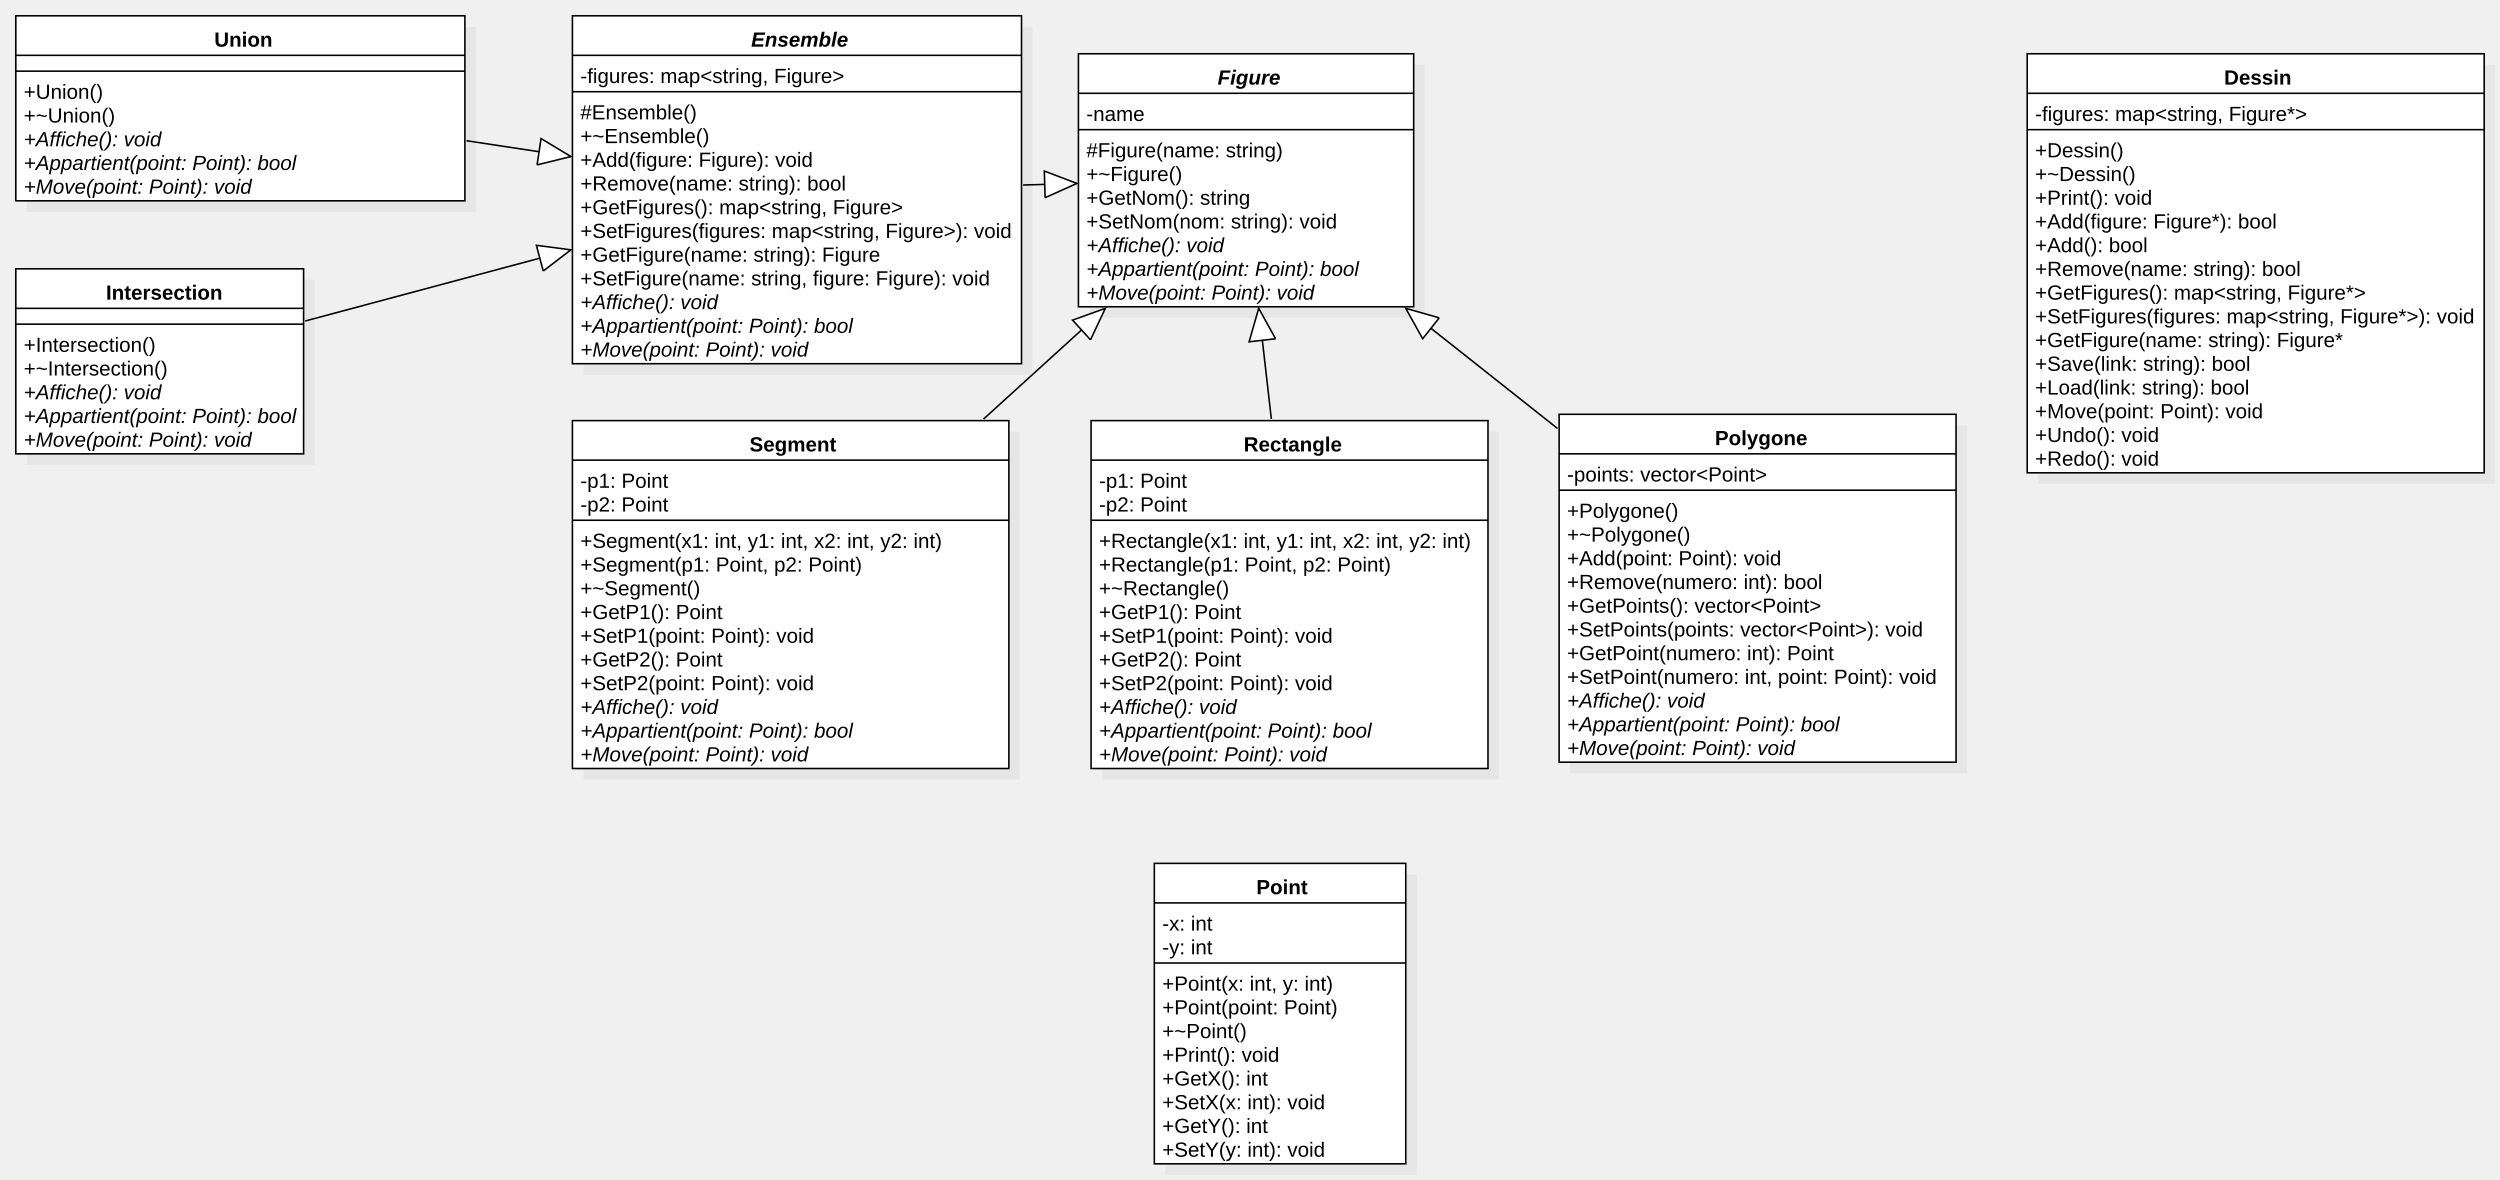
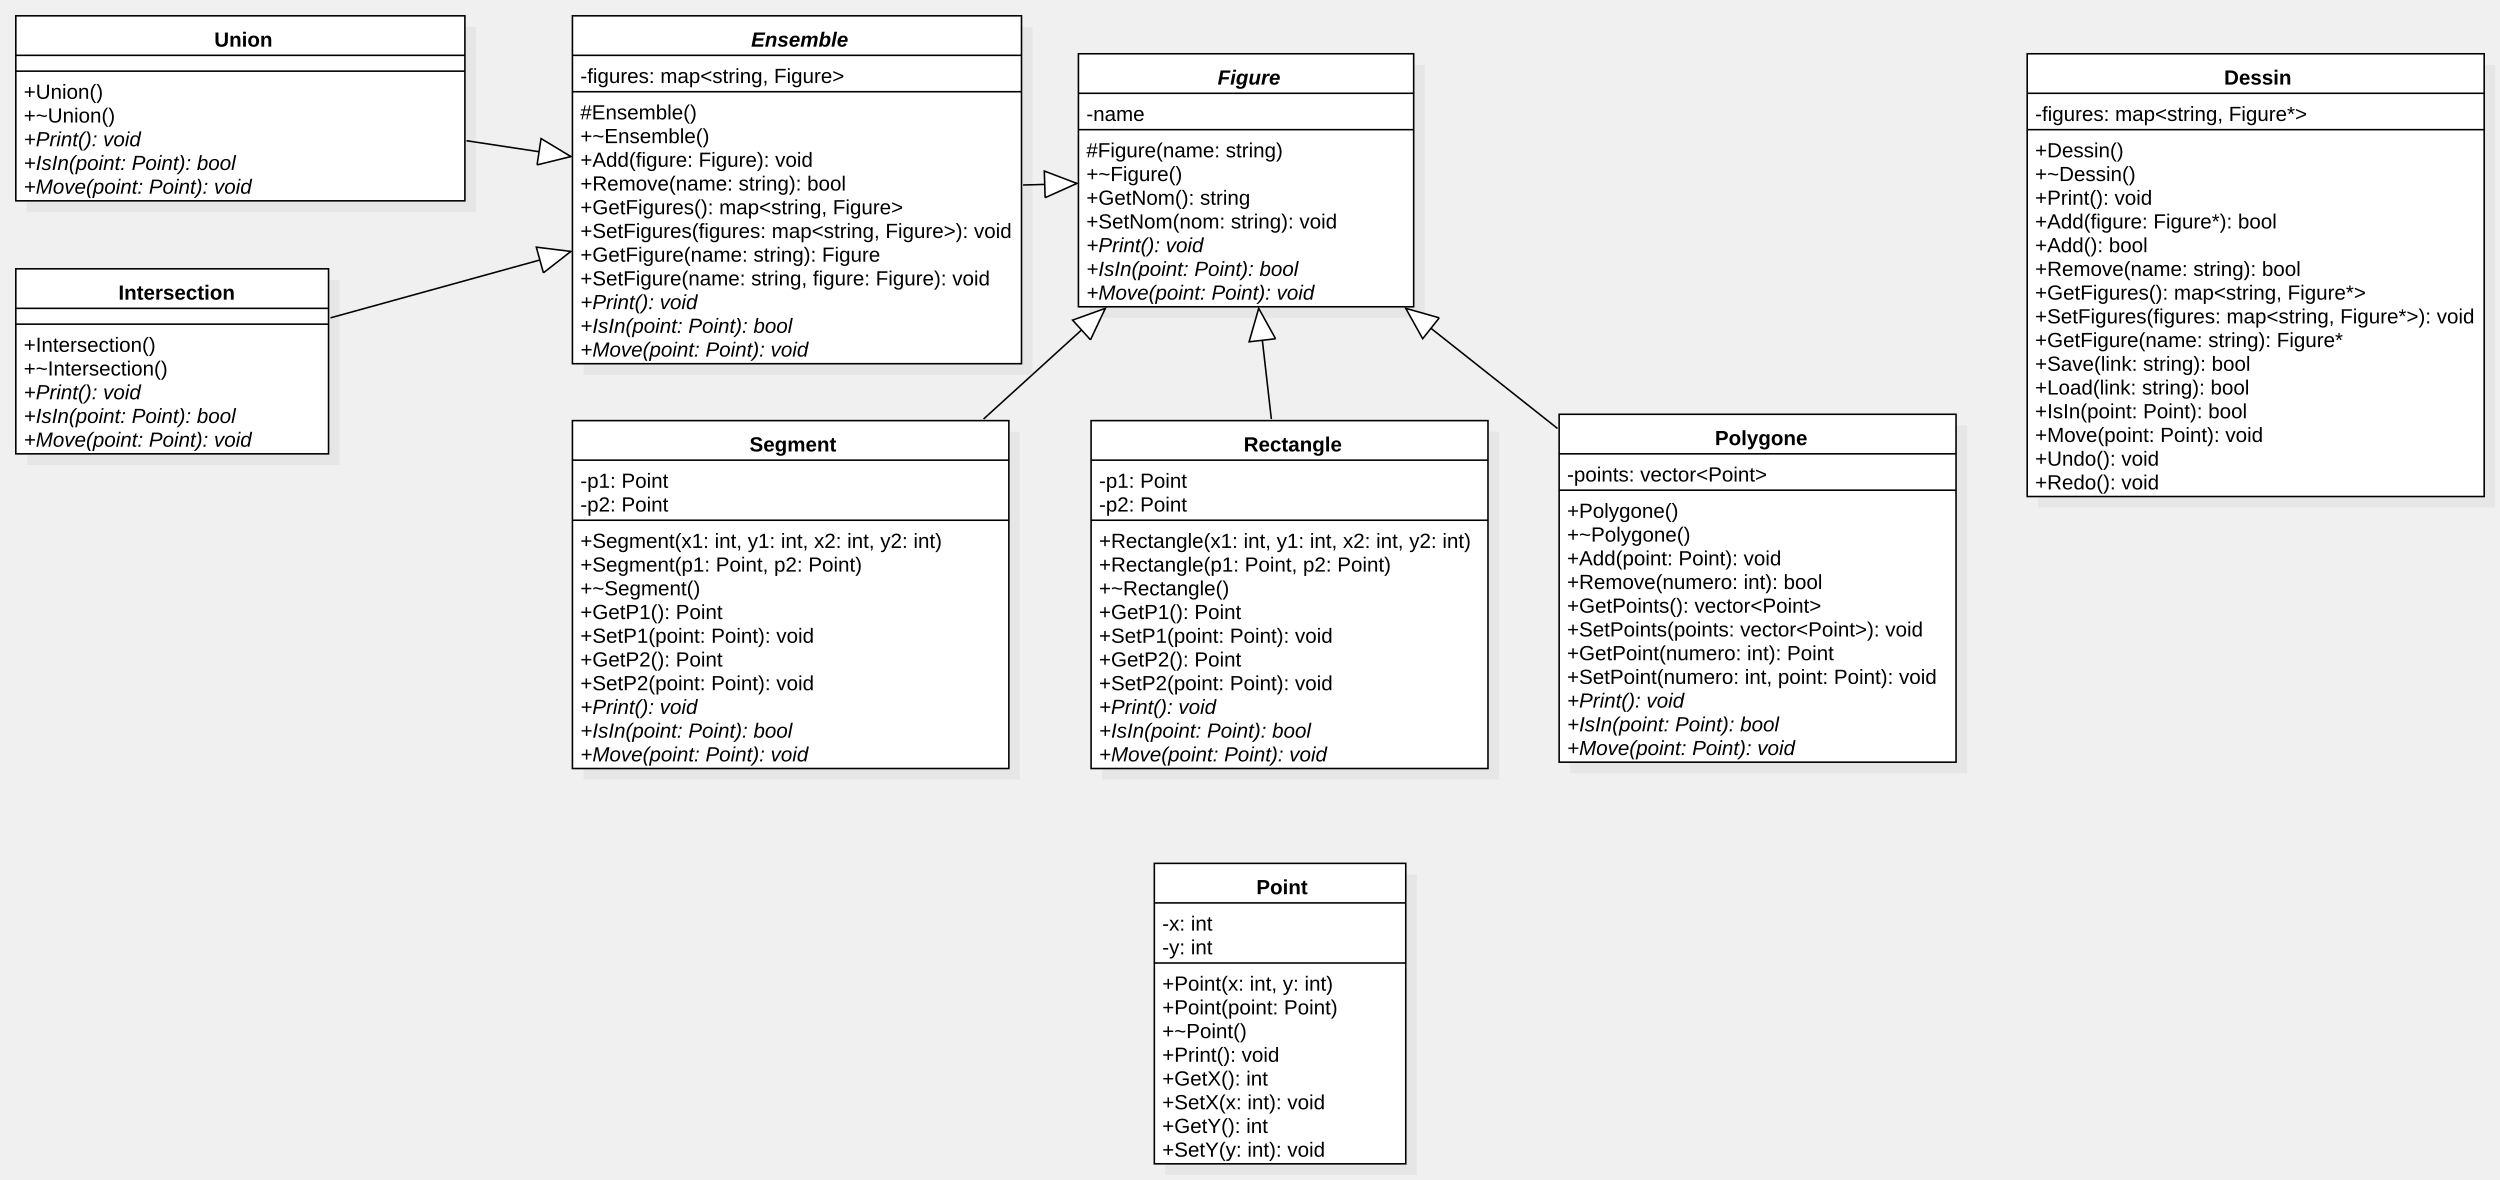
<svg xmlns="http://www.w3.org/2000/svg" version="1.1" width="1581" height="746">
  <defs />
  <g>
    <g transform="translate(-134,-606) scale(1,1)">
      <rect fill="#C0C0C0" stroke="none" x="871" y="1159" width="159" height="190" opacity="0.2" />
    </g>
    <g transform="translate(-134,-606) scale(1,1)">
      <rect fill="#ffffff" stroke="none" x="864" y="1152" width="159" height="190" />
    </g>
    <g transform="translate(-134,-606) scale(1,1)">
      <path fill="none" stroke="#000000" d="M 864 1152 L 1023 1152 L 1023 1342 L 864 1342 L 864 1152 Z Z" stroke-miterlimit="10" />
    </g>
    <g transform="translate(-134,-606) scale(1,1)">
      <path fill="none" stroke="#000000" d="M 864 1177 L 1023 1177" stroke-miterlimit="10" />
    </g>
    <g transform="translate(-134,-606) scale(1,1)">
      <path fill="none" stroke="#000000" d="M 864 1215 L 1023 1215" stroke-miterlimit="10" />
    </g>
    <g transform="translate(-134,-606) scale(1,1)">
      <g>
        <path fill="none" stroke="none" />
        <text fill="#000000" stroke="none" font-family="Arial" font-size="13px" font-style="normal" font-weight="bold" text-decoration="none" x="928.5" y="1171.5">Point</text>
      </g>
    </g>
    <g transform="translate(-134,-606) scale(1,1)">
      <g>
        <path fill="none" stroke="none" />
        <text fill="#000000" stroke="none" font-family="Arial" font-size="13px" font-style="normal" font-weight="normal" text-decoration="none" x="869" y="1194.5">-x: int</text>
      </g>
    </g>
    <g transform="translate(-134,-606) scale(1,1)">
      <g>
        <path fill="none" stroke="none" />
        <text fill="#000000" stroke="none" font-family="Arial" font-size="13px" font-style="normal" font-weight="normal" text-decoration="none" x="869" y="1209.5">-y: int</text>
      </g>
    </g>
    <g transform="translate(-134,-606) scale(1,1)">
      <g>
        <path fill="none" stroke="none" />
        <text fill="#000000" stroke="none" font-family="Arial" font-size="13px" font-style="normal" font-weight="normal" text-decoration="none" x="869" y="1232.5">+Point(x: int, y: int)</text>
      </g>
    </g>
    <g transform="translate(-134,-606) scale(1,1)">
      <g>
        <path fill="none" stroke="none" />
        <text fill="#000000" stroke="none" font-family="Arial" font-size="13px" font-style="normal" font-weight="normal" text-decoration="none" x="869" y="1247.5">+Point(point: Point)</text>
      </g>
    </g>
    <g transform="translate(-134,-606) scale(1,1)">
      <g>
        <path fill="none" stroke="none" />
        <text fill="#000000" stroke="none" font-family="Arial" font-size="13px" font-style="normal" font-weight="normal" text-decoration="none" x="869" y="1262.5">+~Point()</text>
      </g>
    </g>
    <g transform="translate(-134,-606) scale(1,1)">
      <g>
        <path fill="none" stroke="none" />
        <text fill="#000000" stroke="none" font-family="Arial" font-size="13px" font-style="normal" font-weight="normal" text-decoration="none" x="869" y="1277.5">+Print(): void</text>
      </g>
    </g>
    <g transform="translate(-134,-606) scale(1,1)">
      <g>
        <path fill="none" stroke="none" />
        <text fill="#000000" stroke="none" font-family="Arial" font-size="13px" font-style="normal" font-weight="normal" text-decoration="none" x="869" y="1292.5">+GetX(): int</text>
      </g>
    </g>
    <g transform="translate(-134,-606) scale(1,1)">
      <g>
        <path fill="none" stroke="none" />
        <text fill="#000000" stroke="none" font-family="Arial" font-size="13px" font-style="normal" font-weight="normal" text-decoration="none" x="869" y="1307.5">+SetX(x: int): void</text>
      </g>
    </g>
    <g transform="translate(-134,-606) scale(1,1)">
      <g>
        <path fill="none" stroke="none" />
        <text fill="#000000" stroke="none" font-family="Arial" font-size="13px" font-style="normal" font-weight="normal" text-decoration="none" x="869" y="1322.5">+GetY(): int</text>
      </g>
    </g>
    <g transform="translate(-134,-606) scale(1,1)">
      <g>
        <path fill="none" stroke="none" />
        <text fill="#000000" stroke="none" font-family="Arial" font-size="13px" font-style="normal" font-weight="normal" text-decoration="none" x="869" y="1337.5">+SetY(y: int): void</text>
      </g>
    </g>
    <g transform="translate(-134,-606) scale(1,1)">
-       <rect fill="#C0C0C0" stroke="none" x="1423" y="647" width="289" height="265" opacity="0.2" />
-     </g>
-     <g transform="translate(-134,-606) scale(1,1)">
-       <rect fill="#ffffff" stroke="none" x="1416" y="640" width="289" height="265" />
-     </g>
-     <g transform="translate(-134,-606) scale(1,1)">
-       <path fill="none" stroke="#000000" d="M 1416 640 L 1705 640 L 1705 905 L 1416 905 L 1416 640 Z Z" stroke-miterlimit="10" />
+       <rect fill="#C0C0C0" stroke="none" x="1423" y="647" width="289" height="280" opacity="0.2" />
+     </g>
+     <g transform="translate(-134,-606) scale(1,1)">
+       <rect fill="#ffffff" stroke="none" x="1416" y="640" width="289" height="280" />
+     </g>
+     <g transform="translate(-134,-606) scale(1,1)">
+       <path fill="none" stroke="#000000" d="M 1416 640 L 1705 640 L 1705 920 L 1416 920 L 1416 640 Z Z" stroke-miterlimit="10" />
    </g>
    <g transform="translate(-134,-606) scale(1,1)">
      <path fill="none" stroke="#000000" d="M 1416 665 L 1705 665" stroke-miterlimit="10" />
    </g>
    <g transform="translate(-134,-606) scale(1,1)">
      <path fill="none" stroke="#000000" d="M 1416 688 L 1705 688" stroke-miterlimit="10" />
    </g>
    <g transform="translate(-134,-606) scale(1,1)">
      <g>
        <path fill="none" stroke="none" />
        <text fill="#000000" stroke="none" font-family="Arial" font-size="13px" font-style="normal" font-weight="bold" text-decoration="none" x="1540.5" y="659.5">Dessin</text>
      </g>
    </g>
    <g transform="translate(-134,-606) scale(1,1)">
      <g>
        <path fill="none" stroke="none" />
        <text fill="#000000" stroke="none" font-family="Arial" font-size="13px" font-style="normal" font-weight="normal" text-decoration="none" x="1421" y="682.5">-figures: map&lt;string, Figure*&gt;</text>
      </g>
    </g>
    <g transform="translate(-134,-606) scale(1,1)">
      <g>
        <path fill="none" stroke="none" />
        <text fill="#000000" stroke="none" font-family="Arial" font-size="13px" font-style="normal" font-weight="normal" text-decoration="none" x="1421" y="705.5">+Dessin()</text>
      </g>
    </g>
    <g transform="translate(-134,-606) scale(1,1)">
      <g>
        <path fill="none" stroke="none" />
        <text fill="#000000" stroke="none" font-family="Arial" font-size="13px" font-style="normal" font-weight="normal" text-decoration="none" x="1421" y="720.5">+~Dessin()</text>
      </g>
    </g>
    <g transform="translate(-134,-606) scale(1,1)">
      <g>
        <path fill="none" stroke="none" />
        <text fill="#000000" stroke="none" font-family="Arial" font-size="13px" font-style="normal" font-weight="normal" text-decoration="none" x="1421" y="735.5">+Print(): void</text>
      </g>
    </g>
    <g transform="translate(-134,-606) scale(1,1)">
      <g>
        <path fill="none" stroke="none" />
        <text fill="#000000" stroke="none" font-family="Arial" font-size="13px" font-style="normal" font-weight="normal" text-decoration="none" x="1421" y="750.5">+Add(figure: Figure*): bool</text>
      </g>
    </g>
    <g transform="translate(-134,-606) scale(1,1)">
      <g>
        <path fill="none" stroke="none" />
        <text fill="#000000" stroke="none" font-family="Arial" font-size="13px" font-style="normal" font-weight="normal" text-decoration="none" x="1421" y="765.5">+Add(): bool</text>
      </g>
    </g>
    <g transform="translate(-134,-606) scale(1,1)">
      <g>
        <path fill="none" stroke="none" />
        <text fill="#000000" stroke="none" font-family="Arial" font-size="13px" font-style="normal" font-weight="normal" text-decoration="none" x="1421" y="780.5">+Remove(name: string): bool</text>
      </g>
    </g>
    <g transform="translate(-134,-606) scale(1,1)">
      <g>
        <path fill="none" stroke="none" />
        <text fill="#000000" stroke="none" font-family="Arial" font-size="13px" font-style="normal" font-weight="normal" text-decoration="none" x="1421" y="795.5">+GetFigures(): map&lt;string, Figure*&gt;</text>
      </g>
    </g>
    <g transform="translate(-134,-606) scale(1,1)">
      <g>
        <path fill="none" stroke="none" />
        <text fill="#000000" stroke="none" font-family="Arial" font-size="13px" font-style="normal" font-weight="normal" text-decoration="none" x="1421" y="810.5">+SetFigures(figures: map&lt;string, Figure*&gt;): void</text>
      </g>
    </g>
    <g transform="translate(-134,-606) scale(1,1)">
      <g>
        <path fill="none" stroke="none" />
        <text fill="#000000" stroke="none" font-family="Arial" font-size="13px" font-style="normal" font-weight="normal" text-decoration="none" x="1421" y="825.5">+GetFigure(name: string): Figure*</text>
      </g>
    </g>
    <g transform="translate(-134,-606) scale(1,1)">
      <g>
        <path fill="none" stroke="none" />
        <text fill="#000000" stroke="none" font-family="Arial" font-size="13px" font-style="normal" font-weight="normal" text-decoration="none" x="1421" y="840.5">+Save(link: string): bool</text>
      </g>
    </g>
    <g transform="translate(-134,-606) scale(1,1)">
      <g>
        <path fill="none" stroke="none" />
        <text fill="#000000" stroke="none" font-family="Arial" font-size="13px" font-style="normal" font-weight="normal" text-decoration="none" x="1421" y="855.5">+Load(link: string): bool</text>
      </g>
    </g>
    <g transform="translate(-134,-606) scale(1,1)">
      <g>
        <path fill="none" stroke="none" />
-         <text fill="#000000" stroke="none" font-family="Arial" font-size="13px" font-style="normal" font-weight="normal" text-decoration="none" x="1421" y="870.5">+Move(point: Point): void</text>
-       </g>
-     </g>
-     <g transform="translate(-134,-606) scale(1,1)">
-       <g>
-         <path fill="none" stroke="none" />
-         <text fill="#000000" stroke="none" font-family="Arial" font-size="13px" font-style="normal" font-weight="normal" text-decoration="none" x="1421" y="885.5">+Undo(): void</text>
-       </g>
-     </g>
-     <g transform="translate(-134,-606) scale(1,1)">
-       <g>
-         <path fill="none" stroke="none" />
-         <text fill="#000000" stroke="none" font-family="Arial" font-size="13px" font-style="normal" font-weight="normal" text-decoration="none" x="1421" y="900.5">+Redo(): void</text>
+         <text fill="#000000" stroke="none" font-family="Arial" font-size="13px" font-style="normal" font-weight="normal" text-decoration="none" x="1421" y="870.5">+IsIn(point: Point): bool</text>
+       </g>
+     </g>
+     <g transform="translate(-134,-606) scale(1,1)">
+       <g>
+         <path fill="none" stroke="none" />
+         <text fill="#000000" stroke="none" font-family="Arial" font-size="13px" font-style="normal" font-weight="normal" text-decoration="none" x="1421" y="885.5">+Move(point: Point): void</text>
+       </g>
+     </g>
+     <g transform="translate(-134,-606) scale(1,1)">
+       <g>
+         <path fill="none" stroke="none" />
+         <text fill="#000000" stroke="none" font-family="Arial" font-size="13px" font-style="normal" font-weight="normal" text-decoration="none" x="1421" y="900.5">+Undo(): void</text>
+       </g>
+     </g>
+     <g transform="translate(-134,-606) scale(1,1)">
+       <g>
+         <path fill="none" stroke="none" />
+         <text fill="#000000" stroke="none" font-family="Arial" font-size="13px" font-style="normal" font-weight="normal" text-decoration="none" x="1421" y="915.5">+Redo(): void</text>
      </g>
    </g>
    <g transform="translate(-134,-606) scale(1,1)">
      <rect fill="#C0C0C0" stroke="none" x="823" y="647" width="212" height="160" opacity="0.2" />
    </g>
    <g transform="translate(-134,-606) scale(1,1)">
      <rect fill="#ffffff" stroke="none" x="816" y="640" width="212" height="160" />
    </g>
    <g transform="translate(-134,-606) scale(1,1)">
      <path fill="none" stroke="#000000" d="M 816 640 L 1028 640 L 1028 800 L 816 800 L 816 640 Z Z" stroke-miterlimit="10" />
    </g>
    <g transform="translate(-134,-606) scale(1,1)">
      <path fill="none" stroke="#000000" d="M 816 665 L 1028 665" stroke-miterlimit="10" />
    </g>
    <g transform="translate(-134,-606) scale(1,1)">
      <path fill="none" stroke="#000000" d="M 816 688 L 1028 688" stroke-miterlimit="10" />
    </g>
    <g transform="translate(-134,-606) scale(1,1)">
      <g>
        <path fill="none" stroke="none" />
        <text fill="#000000" stroke="none" font-family="Arial" font-size="13px" font-style="italic" font-weight="bold" text-decoration="none" x="904" y="659.5">Figure</text>
      </g>
    </g>
    <g transform="translate(-134,-606) scale(1,1)">
      <g>
        <path fill="none" stroke="none" />
        <text fill="#000000" stroke="none" font-family="Arial" font-size="13px" font-style="normal" font-weight="normal" text-decoration="none" x="821" y="682.5">-name</text>
      </g>
    </g>
    <g transform="translate(-134,-606) scale(1,1)">
      <g>
        <path fill="none" stroke="none" />
        <text fill="#000000" stroke="none" font-family="Arial" font-size="13px" font-style="normal" font-weight="normal" text-decoration="none" x="821" y="705.5">#Figure(name: string)</text>
      </g>
    </g>
    <g transform="translate(-134,-606) scale(1,1)">
      <g>
        <path fill="none" stroke="none" />
        <text fill="#000000" stroke="none" font-family="Arial" font-size="13px" font-style="normal" font-weight="normal" text-decoration="none" x="821" y="720.5">+~Figure()</text>
      </g>
    </g>
    <g transform="translate(-134,-606) scale(1,1)">
      <g>
        <path fill="none" stroke="none" />
        <text fill="#000000" stroke="none" font-family="Arial" font-size="13px" font-style="normal" font-weight="normal" text-decoration="none" x="821" y="735.5">+GetNom(): string</text>
      </g>
    </g>
    <g transform="translate(-134,-606) scale(1,1)">
      <g>
        <path fill="none" stroke="none" />
        <text fill="#000000" stroke="none" font-family="Arial" font-size="13px" font-style="normal" font-weight="normal" text-decoration="none" x="821" y="750.5">+SetNom(nom: string): void</text>
      </g>
    </g>
    <g transform="translate(-134,-606) scale(1,1)">
      <g>
        <path fill="none" stroke="none" />
-         <text fill="#000000" stroke="none" font-family="Arial" font-size="13px" font-style="italic" font-weight="normal" text-decoration="none" x="821" y="765.5">+Affiche(): void</text>
-       </g>
-     </g>
-     <g transform="translate(-134,-606) scale(1,1)">
-       <g>
-         <path fill="none" stroke="none" />
-         <text fill="#000000" stroke="none" font-family="Arial" font-size="13px" font-style="italic" font-weight="normal" text-decoration="none" x="821" y="780.5">+Appartient(point: Point): bool</text>
+         <text fill="#000000" stroke="none" font-family="Arial" font-size="13px" font-style="italic" font-weight="normal" text-decoration="none" x="821" y="765.5">+Print(): void</text>
+       </g>
+     </g>
+     <g transform="translate(-134,-606) scale(1,1)">
+       <g>
+         <path fill="none" stroke="none" />
+         <text fill="#000000" stroke="none" font-family="Arial" font-size="13px" font-style="italic" font-weight="normal" text-decoration="none" x="821" y="780.5">+IsIn(point: Point): bool</text>
      </g>
    </g>
    <g transform="translate(-134,-606) scale(1,1)">
      <g>
        <path fill="none" stroke="none" />
        <text fill="#000000" stroke="none" font-family="Arial" font-size="13px" font-style="italic" font-weight="normal" text-decoration="none" x="821" y="795.5">+Move(point: Point): void</text>
      </g>
    </g>
    <g transform="translate(-134,-606) scale(1,1)">
      <rect fill="#C0C0C0" stroke="none" x="503" y="879" width="276" height="220" opacity="0.2" />
    </g>
    <g transform="translate(-134,-606) scale(1,1)">
      <rect fill="#ffffff" stroke="none" x="496" y="872" width="276" height="220" />
    </g>
    <g transform="translate(-134,-606) scale(1,1)">
      <path fill="none" stroke="#000000" d="M 496 872 L 772 872 L 772 1092 L 496 1092 L 496 872 Z Z" stroke-miterlimit="10" />
    </g>
    <g transform="translate(-134,-606) scale(1,1)">
      <path fill="none" stroke="#000000" d="M 496 897 L 772 897" stroke-miterlimit="10" />
    </g>
    <g transform="translate(-134,-606) scale(1,1)">
      <path fill="none" stroke="#000000" d="M 496 935 L 772 935" stroke-miterlimit="10" />
    </g>
    <g transform="translate(-134,-606) scale(1,1)">
      <g>
        <path fill="none" stroke="none" />
        <text fill="#000000" stroke="none" font-family="Arial" font-size="13px" font-style="normal" font-weight="bold" text-decoration="none" x="608" y="891.5">Segment</text>
      </g>
    </g>
    <g transform="translate(-134,-606) scale(1,1)">
      <g>
        <path fill="none" stroke="none" />
        <text fill="#000000" stroke="none" font-family="Arial" font-size="13px" font-style="normal" font-weight="normal" text-decoration="none" x="501" y="914.5">-p1: Point</text>
      </g>
    </g>
    <g transform="translate(-134,-606) scale(1,1)">
      <g>
        <path fill="none" stroke="none" />
        <text fill="#000000" stroke="none" font-family="Arial" font-size="13px" font-style="normal" font-weight="normal" text-decoration="none" x="501" y="929.5">-p2: Point</text>
      </g>
    </g>
    <g transform="translate(-134,-606) scale(1,1)">
      <g>
        <path fill="none" stroke="none" />
        <text fill="#000000" stroke="none" font-family="Arial" font-size="13px" font-style="normal" font-weight="normal" text-decoration="none" x="501" y="952.5">+Segment(x1: int, y1: int, x2: int, y2: int)</text>
      </g>
    </g>
    <g transform="translate(-134,-606) scale(1,1)">
      <g>
        <path fill="none" stroke="none" />
        <text fill="#000000" stroke="none" font-family="Arial" font-size="13px" font-style="normal" font-weight="normal" text-decoration="none" x="501" y="967.5">+Segment(p1: Point, p2: Point)</text>
      </g>
    </g>
    <g transform="translate(-134,-606) scale(1,1)">
      <g>
        <path fill="none" stroke="none" />
        <text fill="#000000" stroke="none" font-family="Arial" font-size="13px" font-style="normal" font-weight="normal" text-decoration="none" x="501" y="982.5">+~Segment()</text>
      </g>
    </g>
    <g transform="translate(-134,-606) scale(1,1)">
      <g>
        <path fill="none" stroke="none" />
        <text fill="#000000" stroke="none" font-family="Arial" font-size="13px" font-style="normal" font-weight="normal" text-decoration="none" x="501" y="997.5">+GetP1(): Point</text>
      </g>
    </g>
    <g transform="translate(-134,-606) scale(1,1)">
      <g>
        <path fill="none" stroke="none" />
        <text fill="#000000" stroke="none" font-family="Arial" font-size="13px" font-style="normal" font-weight="normal" text-decoration="none" x="501" y="1012.5">+SetP1(point: Point): void</text>
      </g>
    </g>
    <g transform="translate(-134,-606) scale(1,1)">
      <g>
        <path fill="none" stroke="none" />
        <text fill="#000000" stroke="none" font-family="Arial" font-size="13px" font-style="normal" font-weight="normal" text-decoration="none" x="501" y="1027.5">+GetP2(): Point</text>
      </g>
    </g>
    <g transform="translate(-134,-606) scale(1,1)">
      <g>
        <path fill="none" stroke="none" />
        <text fill="#000000" stroke="none" font-family="Arial" font-size="13px" font-style="normal" font-weight="normal" text-decoration="none" x="501" y="1042.5">+SetP2(point: Point): void</text>
      </g>
    </g>
    <g transform="translate(-134,-606) scale(1,1)">
      <g>
        <path fill="none" stroke="none" />
-         <text fill="#000000" stroke="none" font-family="Arial" font-size="13px" font-style="italic" font-weight="normal" text-decoration="none" x="501" y="1057.5">+Affiche(): void</text>
-       </g>
-     </g>
-     <g transform="translate(-134,-606) scale(1,1)">
-       <g>
-         <path fill="none" stroke="none" />
-         <text fill="#000000" stroke="none" font-family="Arial" font-size="13px" font-style="italic" font-weight="normal" text-decoration="none" x="501" y="1072.5">+Appartient(point: Point): bool</text>
+         <text fill="#000000" stroke="none" font-family="Arial" font-size="13px" font-style="italic" font-weight="normal" text-decoration="none" x="501" y="1057.5">+Print(): void</text>
+       </g>
+     </g>
+     <g transform="translate(-134,-606) scale(1,1)">
+       <g>
+         <path fill="none" stroke="none" />
+         <text fill="#000000" stroke="none" font-family="Arial" font-size="13px" font-style="italic" font-weight="normal" text-decoration="none" x="501" y="1072.5">+IsIn(point: Point): bool</text>
      </g>
    </g>
    <g transform="translate(-134,-606) scale(1,1)">
      <g>
        <path fill="none" stroke="none" />
        <text fill="#000000" stroke="none" font-family="Arial" font-size="13px" font-style="italic" font-weight="normal" text-decoration="none" x="501" y="1087.5">+Move(point: Point): void</text>
      </g>
    </g>
    <g transform="translate(-134,-606) scale(1,1)">
      <path fill="none" stroke="#000000" d="M 756 871 L 833 801" stroke-miterlimit="10" />
    </g>
    <g transform="translate(-134,-606) scale(1,1)">
      <path fill="#FFFFFF" stroke="none" d="M 823.624 820.902 L 833 801 L 812.297 808.443" />
    </g>
    <g transform="translate(-134,-606) scale(1,1)">
      <path fill="none" stroke="#000000" d="M 823.624 820.902 L 833 801 L 812.297 808.443 L 823.624 820.902" stroke-miterlimit="10" />
    </g>
    <g transform="translate(-134,-606) scale(1,1)">
      <rect fill="#C0C0C0" stroke="none" x="831" y="879" width="251" height="220" opacity="0.2" />
    </g>
    <g transform="translate(-134,-606) scale(1,1)">
      <rect fill="#ffffff" stroke="none" x="824" y="872" width="251" height="220" />
    </g>
    <g transform="translate(-134,-606) scale(1,1)">
      <path fill="none" stroke="#000000" d="M 824 872 L 1075 872 L 1075 1092 L 824 1092 L 824 872 Z Z" stroke-miterlimit="10" />
    </g>
    <g transform="translate(-134,-606) scale(1,1)">
      <path fill="none" stroke="#000000" d="M 824 897 L 1075 897" stroke-miterlimit="10" />
    </g>
    <g transform="translate(-134,-606) scale(1,1)">
      <path fill="none" stroke="#000000" d="M 824 935 L 1075 935" stroke-miterlimit="10" />
    </g>
    <g transform="translate(-134,-606) scale(1,1)">
      <g>
        <path fill="none" stroke="none" />
        <text fill="#000000" stroke="none" font-family="Arial" font-size="13px" font-style="normal" font-weight="bold" text-decoration="none" x="920.5" y="891.5">Rectangle</text>
      </g>
    </g>
    <g transform="translate(-134,-606) scale(1,1)">
      <g>
        <path fill="none" stroke="none" />
        <text fill="#000000" stroke="none" font-family="Arial" font-size="13px" font-style="normal" font-weight="normal" text-decoration="none" x="829" y="914.5">-p1: Point</text>
      </g>
    </g>
    <g transform="translate(-134,-606) scale(1,1)">
      <g>
        <path fill="none" stroke="none" />
        <text fill="#000000" stroke="none" font-family="Arial" font-size="13px" font-style="normal" font-weight="normal" text-decoration="none" x="829" y="929.5">-p2: Point</text>
      </g>
    </g>
    <g transform="translate(-134,-606) scale(1,1)">
      <g>
        <path fill="none" stroke="none" />
        <text fill="#000000" stroke="none" font-family="Arial" font-size="13px" font-style="normal" font-weight="normal" text-decoration="none" x="829" y="952.5">+Rectangle(x1: int, y1: int, x2: int, y2: int)</text>
      </g>
    </g>
    <g transform="translate(-134,-606) scale(1,1)">
      <g>
        <path fill="none" stroke="none" />
        <text fill="#000000" stroke="none" font-family="Arial" font-size="13px" font-style="normal" font-weight="normal" text-decoration="none" x="829" y="967.5">+Rectangle(p1: Point, p2: Point)</text>
      </g>
    </g>
    <g transform="translate(-134,-606) scale(1,1)">
      <g>
        <path fill="none" stroke="none" />
        <text fill="#000000" stroke="none" font-family="Arial" font-size="13px" font-style="normal" font-weight="normal" text-decoration="none" x="829" y="982.5">+~Rectangle()</text>
      </g>
    </g>
    <g transform="translate(-134,-606) scale(1,1)">
      <g>
        <path fill="none" stroke="none" />
        <text fill="#000000" stroke="none" font-family="Arial" font-size="13px" font-style="normal" font-weight="normal" text-decoration="none" x="829" y="997.5">+GetP1(): Point</text>
      </g>
    </g>
    <g transform="translate(-134,-606) scale(1,1)">
      <g>
        <path fill="none" stroke="none" />
        <text fill="#000000" stroke="none" font-family="Arial" font-size="13px" font-style="normal" font-weight="normal" text-decoration="none" x="829" y="1012.5">+SetP1(point: Point): void</text>
      </g>
    </g>
    <g transform="translate(-134,-606) scale(1,1)">
      <g>
        <path fill="none" stroke="none" />
        <text fill="#000000" stroke="none" font-family="Arial" font-size="13px" font-style="normal" font-weight="normal" text-decoration="none" x="829" y="1027.5">+GetP2(): Point</text>
      </g>
    </g>
    <g transform="translate(-134,-606) scale(1,1)">
      <g>
        <path fill="none" stroke="none" />
        <text fill="#000000" stroke="none" font-family="Arial" font-size="13px" font-style="normal" font-weight="normal" text-decoration="none" x="829" y="1042.5">+SetP2(point: Point): void</text>
      </g>
    </g>
    <g transform="translate(-134,-606) scale(1,1)">
      <g>
        <path fill="none" stroke="none" />
-         <text fill="#000000" stroke="none" font-family="Arial" font-size="13px" font-style="italic" font-weight="normal" text-decoration="none" x="829" y="1057.5">+Affiche(): void</text>
-       </g>
-     </g>
-     <g transform="translate(-134,-606) scale(1,1)">
-       <g>
-         <path fill="none" stroke="none" />
-         <text fill="#000000" stroke="none" font-family="Arial" font-size="13px" font-style="italic" font-weight="normal" text-decoration="none" x="829" y="1072.5">+Appartient(point: Point): bool</text>
+         <text fill="#000000" stroke="none" font-family="Arial" font-size="13px" font-style="italic" font-weight="normal" text-decoration="none" x="829" y="1057.5">+Print(): void</text>
+       </g>
+     </g>
+     <g transform="translate(-134,-606) scale(1,1)">
+       <g>
+         <path fill="none" stroke="none" />
+         <text fill="#000000" stroke="none" font-family="Arial" font-size="13px" font-style="italic" font-weight="normal" text-decoration="none" x="829" y="1072.5">+IsIn(point: Point): bool</text>
      </g>
    </g>
    <g transform="translate(-134,-606) scale(1,1)">
      <g>
        <path fill="none" stroke="none" />
        <text fill="#000000" stroke="none" font-family="Arial" font-size="13px" font-style="italic" font-weight="normal" text-decoration="none" x="829" y="1087.5">+Move(point: Point): void</text>
      </g>
    </g>
    <g transform="translate(-134,-606) scale(1,1)">
      <path fill="none" stroke="#000000" d="M 938 871 L 930 801" stroke-miterlimit="10" />
    </g>
    <g transform="translate(-134,-606) scale(1,1)">
      <path fill="#FFFFFF" stroke="none" d="M 940.672 820.238 L 930 801 L 923.943 822.15" />
    </g>
    <g transform="translate(-134,-606) scale(1,1)">
      <path fill="none" stroke="#000000" d="M 940.672 820.238 L 930 801 L 923.943 822.15 L 940.672 820.238" stroke-miterlimit="10" />
    </g>
    <g transform="translate(-134,-606) scale(1,1)">
      <rect fill="#C0C0C0" stroke="none" x="1127" y="875" width="251" height="220" opacity="0.2" />
    </g>
    <g transform="translate(-134,-606) scale(1,1)">
      <rect fill="#ffffff" stroke="none" x="1120" y="868" width="251" height="220" />
    </g>
    <g transform="translate(-134,-606) scale(1,1)">
      <path fill="none" stroke="#000000" d="M 1120 868 L 1371 868 L 1371 1088 L 1120 1088 L 1120 868 Z Z" stroke-miterlimit="10" />
    </g>
    <g transform="translate(-134,-606) scale(1,1)">
      <path fill="none" stroke="#000000" d="M 1120 893 L 1371 893" stroke-miterlimit="10" />
    </g>
    <g transform="translate(-134,-606) scale(1,1)">
      <path fill="none" stroke="#000000" d="M 1120 916 L 1371 916" stroke-miterlimit="10" />
    </g>
    <g transform="translate(-134,-606) scale(1,1)">
      <g>
        <path fill="none" stroke="none" />
        <text fill="#000000" stroke="none" font-family="Arial" font-size="13px" font-style="normal" font-weight="bold" text-decoration="none" x="1218.5" y="887.5">Polygone</text>
      </g>
    </g>
    <g transform="translate(-134,-606) scale(1,1)">
      <g>
        <path fill="none" stroke="none" />
        <text fill="#000000" stroke="none" font-family="Arial" font-size="13px" font-style="normal" font-weight="normal" text-decoration="none" x="1125" y="910.5">-points: vector&lt;Point&gt;</text>
      </g>
    </g>
    <g transform="translate(-134,-606) scale(1,1)">
      <g>
        <path fill="none" stroke="none" />
        <text fill="#000000" stroke="none" font-family="Arial" font-size="13px" font-style="normal" font-weight="normal" text-decoration="none" x="1125" y="933.5">+Polygone()</text>
      </g>
    </g>
    <g transform="translate(-134,-606) scale(1,1)">
      <g>
        <path fill="none" stroke="none" />
        <text fill="#000000" stroke="none" font-family="Arial" font-size="13px" font-style="normal" font-weight="normal" text-decoration="none" x="1125" y="948.5">+~Polygone()</text>
      </g>
    </g>
    <g transform="translate(-134,-606) scale(1,1)">
      <g>
        <path fill="none" stroke="none" />
        <text fill="#000000" stroke="none" font-family="Arial" font-size="13px" font-style="normal" font-weight="normal" text-decoration="none" x="1125" y="963.5">+Add(point: Point): void</text>
      </g>
    </g>
    <g transform="translate(-134,-606) scale(1,1)">
      <g>
        <path fill="none" stroke="none" />
        <text fill="#000000" stroke="none" font-family="Arial" font-size="13px" font-style="normal" font-weight="normal" text-decoration="none" x="1125" y="978.5">+Remove(numero: int): bool</text>
      </g>
    </g>
    <g transform="translate(-134,-606) scale(1,1)">
      <g>
        <path fill="none" stroke="none" />
        <text fill="#000000" stroke="none" font-family="Arial" font-size="13px" font-style="normal" font-weight="normal" text-decoration="none" x="1125" y="993.5">+GetPoints(): vector&lt;Point&gt;</text>
      </g>
    </g>
    <g transform="translate(-134,-606) scale(1,1)">
      <g>
        <path fill="none" stroke="none" />
        <text fill="#000000" stroke="none" font-family="Arial" font-size="13px" font-style="normal" font-weight="normal" text-decoration="none" x="1125" y="1008.5">+SetPoints(points: vector&lt;Point&gt;): void</text>
      </g>
    </g>
    <g transform="translate(-134,-606) scale(1,1)">
      <g>
        <path fill="none" stroke="none" />
        <text fill="#000000" stroke="none" font-family="Arial" font-size="13px" font-style="normal" font-weight="normal" text-decoration="none" x="1125" y="1023.5">+GetPoint(numero: int): Point</text>
      </g>
    </g>
    <g transform="translate(-134,-606) scale(1,1)">
      <g>
        <path fill="none" stroke="none" />
        <text fill="#000000" stroke="none" font-family="Arial" font-size="13px" font-style="normal" font-weight="normal" text-decoration="none" x="1125" y="1038.5">+SetPoint(numero: int, point: Point): void</text>
      </g>
    </g>
    <g transform="translate(-134,-606) scale(1,1)">
      <g>
        <path fill="none" stroke="none" />
-         <text fill="#000000" stroke="none" font-family="Arial" font-size="13px" font-style="italic" font-weight="normal" text-decoration="none" x="1125" y="1053.5">+Affiche(): void</text>
-       </g>
-     </g>
-     <g transform="translate(-134,-606) scale(1,1)">
-       <g>
-         <path fill="none" stroke="none" />
-         <text fill="#000000" stroke="none" font-family="Arial" font-size="13px" font-style="italic" font-weight="normal" text-decoration="none" x="1125" y="1068.5">+Appartient(point: Point): bool</text>
+         <text fill="#000000" stroke="none" font-family="Arial" font-size="13px" font-style="italic" font-weight="normal" text-decoration="none" x="1125" y="1053.5">+Print(): void</text>
+       </g>
+     </g>
+     <g transform="translate(-134,-606) scale(1,1)">
+       <g>
+         <path fill="none" stroke="none" />
+         <text fill="#000000" stroke="none" font-family="Arial" font-size="13px" font-style="italic" font-weight="normal" text-decoration="none" x="1125" y="1068.5">+IsIn(point: Point): bool</text>
      </g>
    </g>
    <g transform="translate(-134,-606) scale(1,1)">
      <g>
        <path fill="none" stroke="none" />
        <text fill="#000000" stroke="none" font-family="Arial" font-size="13px" font-style="italic" font-weight="normal" text-decoration="none" x="1125" y="1083.5">+Move(point: Point): void</text>
      </g>
    </g>
    <g transform="translate(-134,-606) scale(1,1)">
      <path fill="none" stroke="#000000" d="M 1119 877 L 1023 801" stroke-miterlimit="10" />
    </g>
    <g transform="translate(-134,-606) scale(1,1)">
      <path fill="#FFFFFF" stroke="none" d="M 1044.162 807.015 L 1023 801 L 1033.71 820.217" />
    </g>
    <g transform="translate(-134,-606) scale(1,1)">
      <path fill="none" stroke="#000000" d="M 1044.162 807.015 L 1023 801 L 1033.71 820.217 L 1044.162 807.015" stroke-miterlimit="10" />
    </g>
    <g transform="translate(-134,-606) scale(1,1)">
      <rect fill="#C0C0C0" stroke="none" x="503" y="623" width="284" height="220" opacity="0.2" />
    </g>
    <g transform="translate(-134,-606) scale(1,1)">
      <rect fill="#ffffff" stroke="none" x="496" y="616" width="284" height="220" />
    </g>
    <g transform="translate(-134,-606) scale(1,1)">
      <path fill="none" stroke="#000000" d="M 496 616 L 780 616 L 780 836 L 496 836 L 496 616 Z Z" stroke-miterlimit="10" />
    </g>
    <g transform="translate(-134,-606) scale(1,1)">
      <path fill="none" stroke="#000000" d="M 496 641 L 780 641" stroke-miterlimit="10" />
    </g>
    <g transform="translate(-134,-606) scale(1,1)">
      <path fill="none" stroke="#000000" d="M 496 664 L 780 664" stroke-miterlimit="10" />
    </g>
    <g transform="translate(-134,-606) scale(1,1)">
      <g>
        <path fill="none" stroke="none" />
        <text fill="#000000" stroke="none" font-family="Arial" font-size="13px" font-style="italic" font-weight="bold" text-decoration="none" x="609" y="635.5">Ensemble</text>
      </g>
    </g>
    <g transform="translate(-134,-606) scale(1,1)">
      <g>
        <path fill="none" stroke="none" />
        <text fill="#000000" stroke="none" font-family="Arial" font-size="13px" font-style="normal" font-weight="normal" text-decoration="none" x="501" y="658.5">-figures: map&lt;string, Figure&gt;</text>
      </g>
    </g>
    <g transform="translate(-134,-606) scale(1,1)">
      <g>
        <path fill="none" stroke="none" />
        <text fill="#000000" stroke="none" font-family="Arial" font-size="13px" font-style="normal" font-weight="normal" text-decoration="none" x="501" y="681.5">#Ensemble()</text>
      </g>
    </g>
    <g transform="translate(-134,-606) scale(1,1)">
      <g>
        <path fill="none" stroke="none" />
        <text fill="#000000" stroke="none" font-family="Arial" font-size="13px" font-style="normal" font-weight="normal" text-decoration="none" x="501" y="696.5">+~Ensemble()</text>
      </g>
    </g>
    <g transform="translate(-134,-606) scale(1,1)">
      <g>
        <path fill="none" stroke="none" />
        <text fill="#000000" stroke="none" font-family="Arial" font-size="13px" font-style="normal" font-weight="normal" text-decoration="none" x="501" y="711.5">+Add(figure: Figure): void</text>
      </g>
    </g>
    <g transform="translate(-134,-606) scale(1,1)">
      <g>
        <path fill="none" stroke="none" />
        <text fill="#000000" stroke="none" font-family="Arial" font-size="13px" font-style="normal" font-weight="normal" text-decoration="none" x="501" y="726.5">+Remove(name: string): bool</text>
      </g>
    </g>
    <g transform="translate(-134,-606) scale(1,1)">
      <g>
        <path fill="none" stroke="none" />
        <text fill="#000000" stroke="none" font-family="Arial" font-size="13px" font-style="normal" font-weight="normal" text-decoration="none" x="501" y="741.5">+GetFigures(): map&lt;string, Figure&gt;</text>
      </g>
    </g>
    <g transform="translate(-134,-606) scale(1,1)">
      <g>
        <path fill="none" stroke="none" />
        <text fill="#000000" stroke="none" font-family="Arial" font-size="13px" font-style="normal" font-weight="normal" text-decoration="none" x="501" y="756.5">+SetFigures(figures: map&lt;string, Figure&gt;): void</text>
      </g>
    </g>
    <g transform="translate(-134,-606) scale(1,1)">
      <g>
        <path fill="none" stroke="none" />
        <text fill="#000000" stroke="none" font-family="Arial" font-size="13px" font-style="normal" font-weight="normal" text-decoration="none" x="501" y="771.5">+GetFigure(name: string): Figure</text>
      </g>
    </g>
    <g transform="translate(-134,-606) scale(1,1)">
      <g>
        <path fill="none" stroke="none" />
        <text fill="#000000" stroke="none" font-family="Arial" font-size="13px" font-style="normal" font-weight="normal" text-decoration="none" x="501" y="786.5">+SetFigure(name: string, figure: Figure): void</text>
      </g>
    </g>
    <g transform="translate(-134,-606) scale(1,1)">
      <g>
        <path fill="none" stroke="none" />
-         <text fill="#000000" stroke="none" font-family="Arial" font-size="13px" font-style="italic" font-weight="normal" text-decoration="none" x="501" y="801.5">+Affiche(): void</text>
-       </g>
-     </g>
-     <g transform="translate(-134,-606) scale(1,1)">
-       <g>
-         <path fill="none" stroke="none" />
-         <text fill="#000000" stroke="none" font-family="Arial" font-size="13px" font-style="italic" font-weight="normal" text-decoration="none" x="501" y="816.5">+Appartient(point: Point): bool</text>
+         <text fill="#000000" stroke="none" font-family="Arial" font-size="13px" font-style="italic" font-weight="normal" text-decoration="none" x="501" y="801.5">+Print(): void</text>
+       </g>
+     </g>
+     <g transform="translate(-134,-606) scale(1,1)">
+       <g>
+         <path fill="none" stroke="none" />
+         <text fill="#000000" stroke="none" font-family="Arial" font-size="13px" font-style="italic" font-weight="normal" text-decoration="none" x="501" y="816.5">+IsIn(point: Point): bool</text>
      </g>
    </g>
    <g transform="translate(-134,-606) scale(1,1)">
      <g>
        <path fill="none" stroke="none" />
        <text fill="#000000" stroke="none" font-family="Arial" font-size="13px" font-style="italic" font-weight="normal" text-decoration="none" x="501" y="831.5">+Move(point: Point): void</text>
      </g>
    </g>
    <g transform="translate(-134,-606) scale(1,1)">
      <path fill="none" stroke="#000000" d="M 781 723 L 815 722" stroke-miterlimit="10" />
    </g>
    <g transform="translate(-134,-606) scale(1,1)">
      <path fill="#FFFFFF" stroke="none" d="M 794.931 731.013 L 815 722 L 794.436 714.182" />
    </g>
    <g transform="translate(-134,-606) scale(1,1)">
      <path fill="none" stroke="#000000" d="M 794.931 731.013 L 815 722 L 794.436 714.182 L 794.931 731.013" stroke-miterlimit="10" />
    </g>
    <g transform="translate(-134,-606) scale(1,1)">
      <rect fill="#C0C0C0" stroke="none" x="151" y="623" width="284" height="117" opacity="0.2" />
    </g>
    <g transform="translate(-134,-606) scale(1,1)">
      <rect fill="#ffffff" stroke="none" x="144" y="616" width="284" height="117" />
    </g>
    <g transform="translate(-134,-606) scale(1,1)">
      <path fill="none" stroke="#000000" d="M 144 616 L 428 616 L 428 733 L 144 733 L 144 616 Z Z" stroke-miterlimit="10" />
    </g>
    <g transform="translate(-134,-606) scale(1,1)">
      <path fill="none" stroke="#000000" d="M 144 641 L 428 641" stroke-miterlimit="10" />
    </g>
    <g transform="translate(-134,-606) scale(1,1)">
      <path fill="none" stroke="#000000" d="M 144 651 L 428 651" stroke-miterlimit="10" />
    </g>
    <g transform="translate(-134,-606) scale(1,1)">
      <g>
        <path fill="none" stroke="none" />
        <text fill="#000000" stroke="none" font-family="Arial" font-size="13px" font-style="normal" font-weight="bold" text-decoration="none" x="269.5" y="635.5">Union</text>
      </g>
    </g>
    <g transform="translate(-134,-606) scale(1,1)">
      <g>
        <path fill="none" stroke="none" />
        <text fill="#000000" stroke="none" font-family="Arial" font-size="13px" font-style="normal" font-weight="normal" text-decoration="none" x="149" y="668.5">+Union()</text>
      </g>
    </g>
    <g transform="translate(-134,-606) scale(1,1)">
      <g>
        <path fill="none" stroke="none" />
        <text fill="#000000" stroke="none" font-family="Arial" font-size="13px" font-style="normal" font-weight="normal" text-decoration="none" x="149" y="683.5">+~Union()</text>
      </g>
    </g>
    <g transform="translate(-134,-606) scale(1,1)">
      <g>
        <path fill="none" stroke="none" />
-         <text fill="#000000" stroke="none" font-family="Arial" font-size="13px" font-style="italic" font-weight="normal" text-decoration="none" x="149" y="698.5">+Affiche(): void</text>
-       </g>
-     </g>
-     <g transform="translate(-134,-606) scale(1,1)">
-       <g>
-         <path fill="none" stroke="none" />
-         <text fill="#000000" stroke="none" font-family="Arial" font-size="13px" font-style="italic" font-weight="normal" text-decoration="none" x="149" y="713.5">+Appartient(point: Point): bool</text>
+         <text fill="#000000" stroke="none" font-family="Arial" font-size="13px" font-style="italic" font-weight="normal" text-decoration="none" x="149" y="698.5">+Print(): void</text>
+       </g>
+     </g>
+     <g transform="translate(-134,-606) scale(1,1)">
+       <g>
+         <path fill="none" stroke="none" />
+         <text fill="#000000" stroke="none" font-family="Arial" font-size="13px" font-style="italic" font-weight="normal" text-decoration="none" x="149" y="713.5">+IsIn(point: Point): bool</text>
      </g>
    </g>
    <g transform="translate(-134,-606) scale(1,1)">
      <g>
        <path fill="none" stroke="none" />
        <text fill="#000000" stroke="none" font-family="Arial" font-size="13px" font-style="italic" font-weight="normal" text-decoration="none" x="149" y="728.5">+Move(point: Point): void</text>
      </g>
    </g>
    <g transform="translate(-134,-606) scale(1,1)">
-       <rect fill="#C0C0C0" stroke="none" x="151" y="783" width="182" height="117" opacity="0.2" />
-     </g>
-     <g transform="translate(-134,-606) scale(1,1)">
-       <rect fill="#ffffff" stroke="none" x="144" y="776" width="182" height="117" />
-     </g>
-     <g transform="translate(-134,-606) scale(1,1)">
-       <path fill="none" stroke="#000000" d="M 144 776 L 326 776 L 326 893 L 144 893 L 144 776 Z Z" stroke-miterlimit="10" />
-     </g>
-     <g transform="translate(-134,-606) scale(1,1)">
-       <path fill="none" stroke="#000000" d="M 144 801 L 326 801" stroke-miterlimit="10" />
-     </g>
-     <g transform="translate(-134,-606) scale(1,1)">
-       <path fill="none" stroke="#000000" d="M 144 811 L 326 811" stroke-miterlimit="10" />
-     </g>
-     <g transform="translate(-134,-606) scale(1,1)">
-       <g>
-         <path fill="none" stroke="none" />
-         <text fill="#000000" stroke="none" font-family="Arial" font-size="13px" font-style="normal" font-weight="bold" text-decoration="none" x="201" y="795.5">Intersection</text>
+       <rect fill="#C0C0C0" stroke="none" x="151" y="783" width="197.767" height="117" opacity="0.2" />
+     </g>
+     <g transform="translate(-134,-606) scale(1,1)">
+       <rect fill="#ffffff" stroke="none" x="144" y="776" width="197.767" height="117" />
+     </g>
+     <g transform="translate(-134,-606) scale(1,1)">
+       <path fill="none" stroke="#000000" d="M 144 776 L 341.767 776 L 341.767 893 L 144 893 L 144 776 Z Z" stroke-miterlimit="10" />
+     </g>
+     <g transform="translate(-134,-606) scale(1,1)">
+       <path fill="none" stroke="#000000" d="M 144 801 L 341.767 801" stroke-miterlimit="10" />
+     </g>
+     <g transform="translate(-134,-606) scale(1,1)">
+       <path fill="none" stroke="#000000" d="M 144 811 L 341.767 811" stroke-miterlimit="10" />
+     </g>
+     <g transform="translate(-134,-606) scale(1,1)">
+       <g>
+         <path fill="none" stroke="none" />
+         <text fill="#000000" stroke="none" font-family="Arial" font-size="13px" font-style="normal" font-weight="bold" text-decoration="none" x="208.883" y="795.5">Intersection</text>
      </g>
    </g>
    <g transform="translate(-134,-606) scale(1,1)">
      <g>
        <path fill="none" stroke="none" />
        <text fill="#000000" stroke="none" font-family="Arial" font-size="13px" font-style="normal" font-weight="normal" text-decoration="none" x="149" y="828.5">+Intersection()</text>
      </g>
    </g>
    <g transform="translate(-134,-606) scale(1,1)">
      <g>
        <path fill="none" stroke="none" />
        <text fill="#000000" stroke="none" font-family="Arial" font-size="13px" font-style="normal" font-weight="normal" text-decoration="none" x="149" y="843.5">+~Intersection()</text>
      </g>
    </g>
    <g transform="translate(-134,-606) scale(1,1)">
      <g>
        <path fill="none" stroke="none" />
-         <text fill="#000000" stroke="none" font-family="Arial" font-size="13px" font-style="italic" font-weight="normal" text-decoration="none" x="149" y="858.5">+Affiche(): void</text>
-       </g>
-     </g>
-     <g transform="translate(-134,-606) scale(1,1)">
-       <g>
-         <path fill="none" stroke="none" />
-         <text fill="#000000" stroke="none" font-family="Arial" font-size="13px" font-style="italic" font-weight="normal" text-decoration="none" x="149" y="873.5">+Appartient(point: Point): bool</text>
+         <text fill="#000000" stroke="none" font-family="Arial" font-size="13px" font-style="italic" font-weight="normal" text-decoration="none" x="149" y="858.5">+Print(): void</text>
+       </g>
+     </g>
+     <g transform="translate(-134,-606) scale(1,1)">
+       <g>
+         <path fill="none" stroke="none" />
+         <text fill="#000000" stroke="none" font-family="Arial" font-size="13px" font-style="italic" font-weight="normal" text-decoration="none" x="149" y="873.5">+IsIn(point: Point): bool</text>
      </g>
    </g>
    <g transform="translate(-134,-606) scale(1,1)">
      <g>
        <path fill="none" stroke="none" />
        <text fill="#000000" stroke="none" font-family="Arial" font-size="13px" font-style="italic" font-weight="normal" text-decoration="none" x="149" y="888.5">+Move(point: Point): void</text>
      </g>
    </g>
    <g transform="translate(-134,-606) scale(1,1)">
      <path fill="none" stroke="#000000" d="M 429 695 L 495 705" stroke-miterlimit="10" />
    </g>
    <g transform="translate(-134,-606) scale(1,1)">
      <path fill="#FFFFFF" stroke="none" d="M 473.643 710.279 L 495 705 L 476.165 693.631" />
    </g>
    <g transform="translate(-134,-606) scale(1,1)">
      <path fill="none" stroke="#000000" d="M 473.643 710.279 L 495 705 L 476.165 693.631 L 473.643 710.279" stroke-miterlimit="10" />
    </g>
    <g transform="translate(-134,-606) scale(1,1)">
-       <path fill="none" stroke="#000000" d="M 327 809 L 495 764" stroke-miterlimit="10" />
-     </g>
-     <g transform="translate(-134,-606) scale(1,1)">
-       <path fill="#FFFFFF" stroke="none" d="M 477.545 777.391 L 495 764 L 473.188 761.127" />
-     </g>
-     <g transform="translate(-134,-606) scale(1,1)">
-       <path fill="none" stroke="#000000" d="M 477.545 777.391 L 495 764 L 473.188 761.127 L 477.545 777.391" stroke-miterlimit="10" />
+       <path fill="none" stroke="#000000" d="M 343 807 L 495 765" stroke-miterlimit="10" />
+     </g>
+     <g transform="translate(-134,-606) scale(1,1)">
+       <path fill="#FFFFFF" stroke="none" d="M 477.651 778.528 L 495 765 L 473.167 762.298" />
+     </g>
+     <g transform="translate(-134,-606) scale(1,1)">
+       <path fill="none" stroke="#000000" d="M 477.651 778.528 L 495 765 L 473.167 762.298 L 477.651 778.528" stroke-miterlimit="10" />
    </g>
  </g>
</svg>
